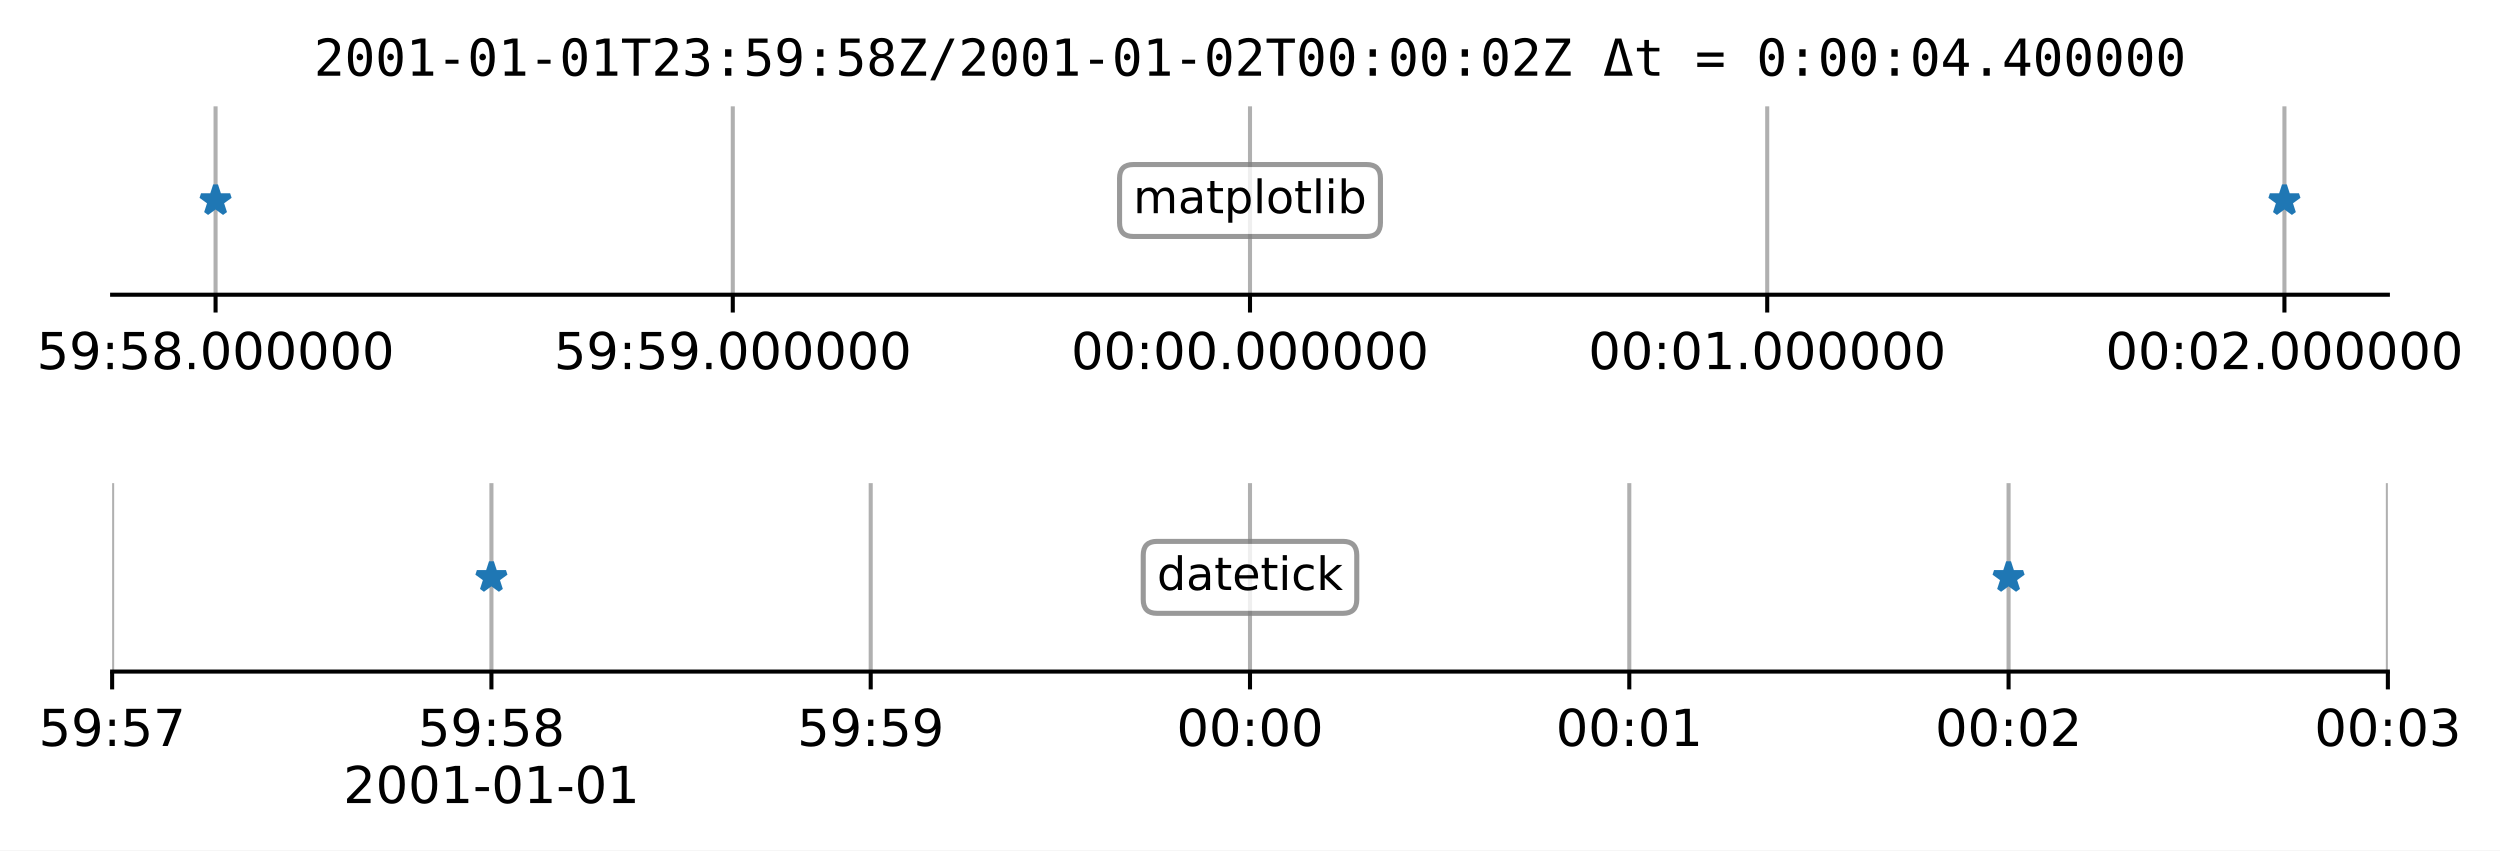
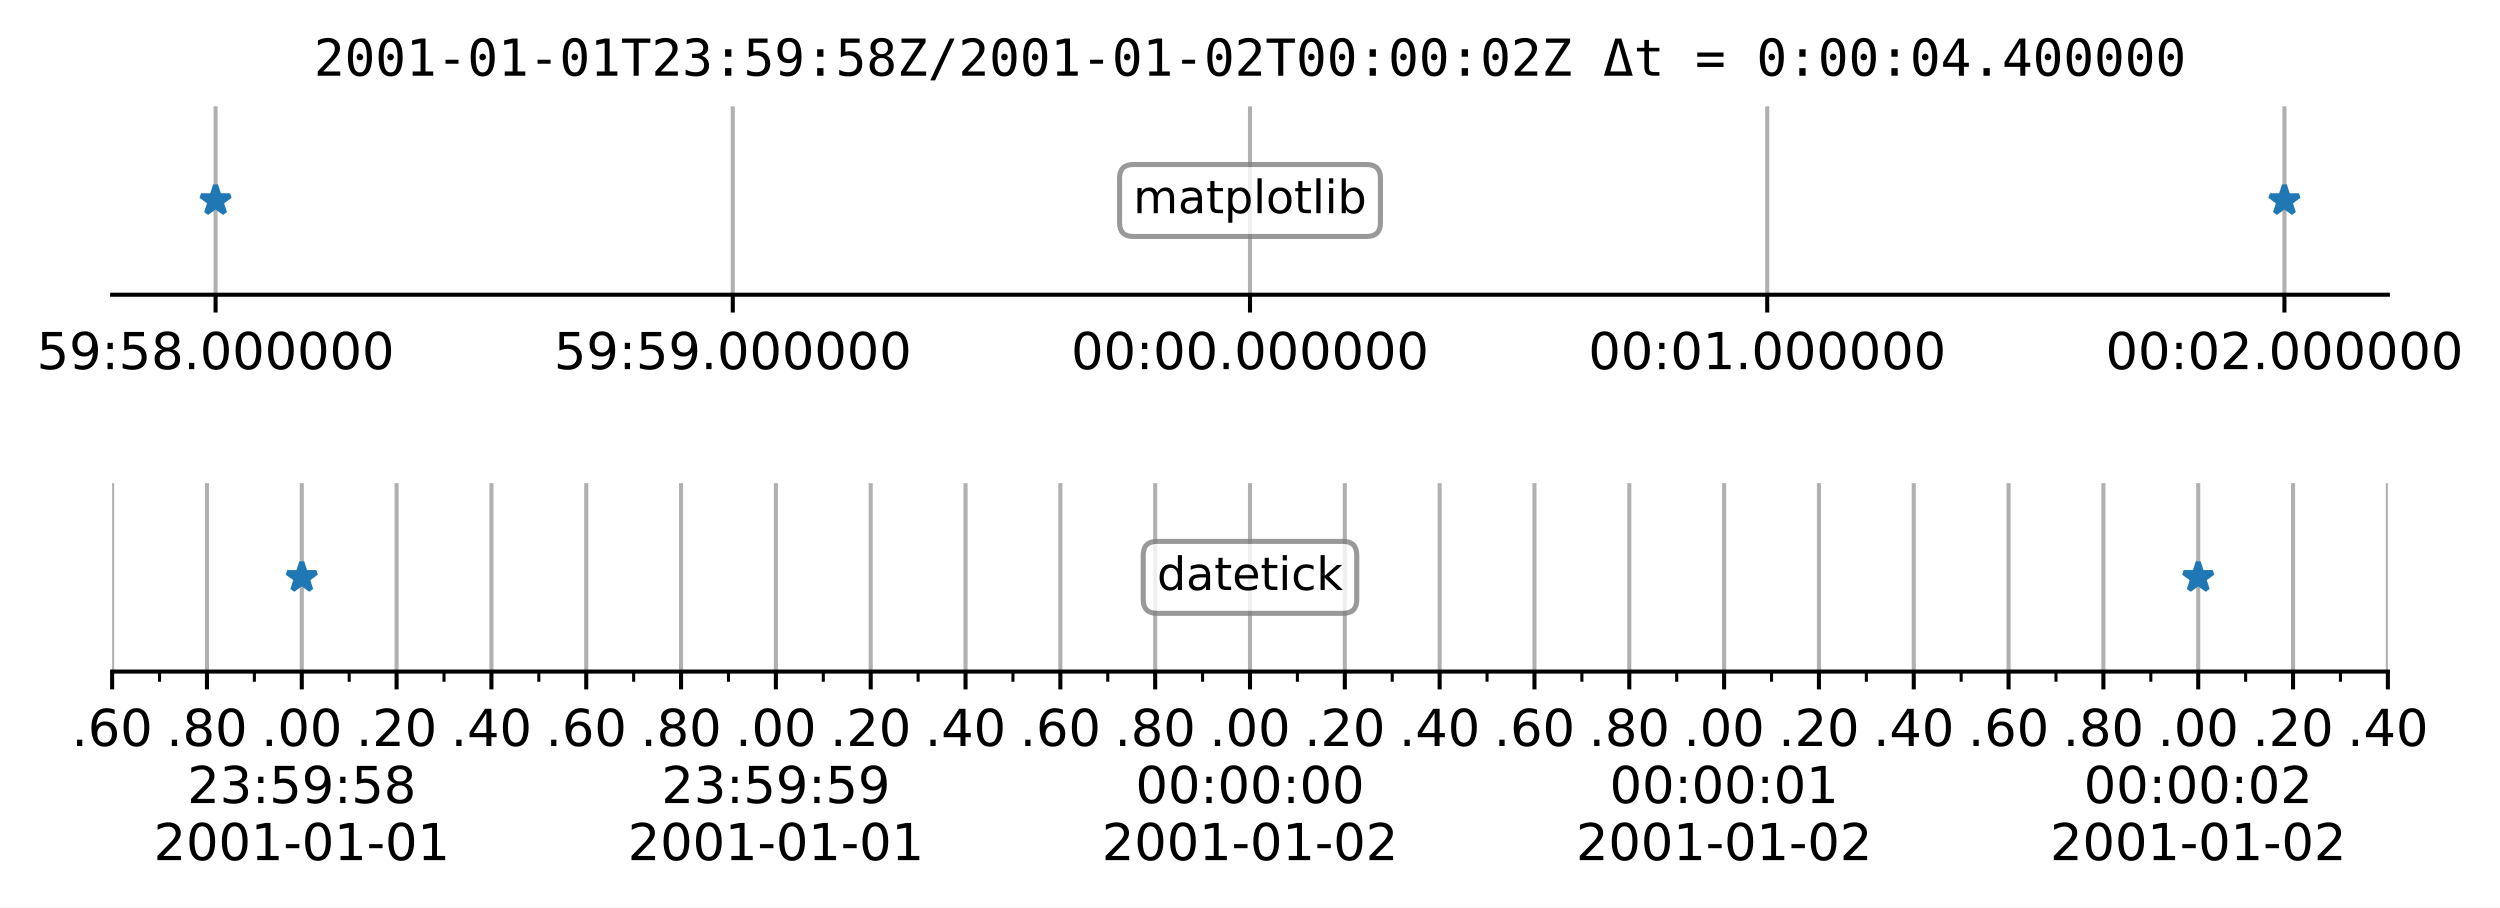
- <svg xmlns="http://www.w3.org/2000/svg" xmlns:xlink="http://www.w3.org/1999/xlink" width="490.39pt" height="166.808pt" viewBox="0 0 490.39 166.808" version="1.1">
+ <svg xmlns="http://www.w3.org/2000/svg" xmlns:xlink="http://www.w3.org/1999/xlink" width="490.39pt" height="178.005pt" viewBox="0 0 490.39 178.005" version="1.1">
  <defs>
    <style type="text/css">*{stroke-linejoin: round; stroke-linecap: butt}</style>
  </defs>
  <g id="figure_1">
    <g id="patch_1">
-       <path d="M 0 166.808  L 490.39 166.808  L 490.39 0  L 0 0  z " style="fill: #ffffff" />
+       <path d="M 0 178.005  L 490.39 178.005  L 490.39 0  L 0 0  z " style="fill: #ffffff" />
    </g>
    <g id="axes_1">
      <g id="patch_2">
        <path d="M 21.995 57.812  L 468.395 57.812  L 468.395 20.852  L 21.995 20.852  z " style="fill: #ffffff" />
      </g>
      <g id="matplotlib.axis_1">
        <g id="xtick_1">
          <g id="line2d_1">
            <path d="M 42.286 57.812  L 42.286 20.852  " clip-path="url(#p66268e52ca)" style="fill: none; stroke: #b0b0b0; stroke-width: 0.8; stroke-linecap: square" />
          </g>
          <g id="line2d_2">
            <defs>
              <path id="m1e6c41ab66" d="M 0 0  L 0 3.5  " style="stroke: #000000; stroke-width: 0.8" />
            </defs>
            <g>
              <use xlink:href="#m1e6c41ab66" x="42.286" y="57.812" style="stroke: #000000; stroke-width: 0.8" />
            </g>
          </g>
          <g id="text_1">
            <text style="font-size: 10px; font-family: 'DejaVu Sans', 'Bitstream Vera Sans', 'Computer Modern Sans Serif', 'Lucida Grande', 'Verdana', 'Geneva', 'Lucid', 'Arial', 'Helvetica', 'Avant Garde', sans-serif; text-anchor: middle" x="42.286" y="72.41" transform="rotate(-0 42.28593 72.41)">59:58.000000</text>
          </g>
        </g>
        <g id="xtick_2">
          <g id="line2d_3">
            <path d="M 143.74 57.812  L 143.74 20.852  " clip-path="url(#p66268e52ca)" style="fill: none; stroke: #b0b0b0; stroke-width: 0.8; stroke-linecap: square" />
          </g>
          <g id="line2d_4">
            <g>
              <use xlink:href="#m1e6c41ab66" x="143.74" y="57.812" style="stroke: #000000; stroke-width: 0.8" />
            </g>
          </g>
          <g id="text_2">
            <text style="font-size: 10px; font-family: 'DejaVu Sans', 'Bitstream Vera Sans', 'Computer Modern Sans Serif', 'Lucida Grande', 'Verdana', 'Geneva', 'Lucid', 'Arial', 'Helvetica', 'Avant Garde', sans-serif; text-anchor: middle" x="143.74" y="72.41" transform="rotate(-0 143.7405 72.41)">59:59.000000</text>
          </g>
        </g>
        <g id="xtick_3">
          <g id="line2d_5">
            <path d="M 245.195 57.812  L 245.195 20.852  " clip-path="url(#p66268e52ca)" style="fill: none; stroke: #b0b0b0; stroke-width: 0.8; stroke-linecap: square" />
          </g>
          <g id="line2d_6">
            <g>
              <use xlink:href="#m1e6c41ab66" x="245.195" y="57.812" style="stroke: #000000; stroke-width: 0.8" />
            </g>
          </g>
          <g id="text_3">
            <text style="font-size: 10px; font-family: 'DejaVu Sans', 'Bitstream Vera Sans', 'Computer Modern Sans Serif', 'Lucida Grande', 'Verdana', 'Geneva', 'Lucid', 'Arial', 'Helvetica', 'Avant Garde', sans-serif; text-anchor: middle" x="245.195" y="72.41" transform="rotate(-0 245.195 72.41)">00:00.000000</text>
          </g>
        </g>
        <g id="xtick_4">
          <g id="line2d_7">
            <path d="M 346.65 57.812  L 346.65 20.852  " clip-path="url(#p66268e52ca)" style="fill: none; stroke: #b0b0b0; stroke-width: 0.8; stroke-linecap: square" />
          </g>
          <g id="line2d_8">
            <g>
              <use xlink:href="#m1e6c41ab66" x="346.65" y="57.812" style="stroke: #000000; stroke-width: 0.8" />
            </g>
          </g>
          <g id="text_4">
            <text style="font-size: 10px; font-family: 'DejaVu Sans', 'Bitstream Vera Sans', 'Computer Modern Sans Serif', 'Lucida Grande', 'Verdana', 'Geneva', 'Lucid', 'Arial', 'Helvetica', 'Avant Garde', sans-serif; text-anchor: middle" x="346.65" y="72.41" transform="rotate(-0 346.6496 72.41)">00:01.000000</text>
          </g>
        </g>
        <g id="xtick_5">
          <g id="line2d_9">
            <path d="M 448.104 57.812  L 448.104 20.852  " clip-path="url(#p66268e52ca)" style="fill: none; stroke: #b0b0b0; stroke-width: 0.8; stroke-linecap: square" />
          </g>
          <g id="line2d_10">
            <g>
              <use xlink:href="#m1e6c41ab66" x="448.104" y="57.812" style="stroke: #000000; stroke-width: 0.8" />
            </g>
          </g>
          <g id="text_5">
            <text style="font-size: 10px; font-family: 'DejaVu Sans', 'Bitstream Vera Sans', 'Computer Modern Sans Serif', 'Lucida Grande', 'Verdana', 'Geneva', 'Lucid', 'Arial', 'Helvetica', 'Avant Garde', sans-serif; text-anchor: middle" x="448.104" y="72.41" transform="rotate(-0 448.1041 72.41)">00:02.000000</text>
          </g>
        </g>
      </g>
      <g id="line2d_11">
        <defs>
          <path id="maf42e94cd1" d="M 0 -3  L -0.674 -0.927  L -2.853 -0.927  L -1.09 0.354  L -1.763 2.427  L -0 1.146  L 1.763 2.427  L 1.09 0.354  L 2.853 -0.927  L 0.674 -0.927  z " style="stroke: #1f77b4; stroke-linejoin: bevel" />
        </defs>
        <g clip-path="url(#p66268e52ca)">
          <use xlink:href="#maf42e94cd1" x="42.286" y="39.332" style="fill: #1f77b4; stroke: #1f77b4; stroke-linejoin: bevel" />
          <use xlink:href="#maf42e94cd1" x="448.104" y="39.332" style="fill: #1f77b4; stroke: #1f77b4; stroke-linejoin: bevel" />
        </g>
      </g>
      <g id="patch_3">
        <path d="M 21.995 57.812  L 468.395 57.812  " style="fill: none; stroke: #000000; stroke-width: 0.8; stroke-linejoin: miter; stroke-linecap: square" />
      </g>
      <g id="text_6">
        <g id="patch_4">
          <path d="M 222.308 46.387  L 268.082 46.387  Q 270.782 46.387 270.782 43.687  L 270.782 34.976  Q 270.782 32.276 268.082 32.276  L 222.308 32.276  Q 219.608 32.276 219.608 34.976  L 219.608 43.687  Q 219.608 46.387 222.308 46.387  z " style="fill: #ffffff; opacity: 0.8; stroke: #808080; stroke-linejoin: miter" />
        </g>
        <text style="font-size: 9px; font-family: 'DejaVu Sans', 'Bitstream Vera Sans', 'Computer Modern Sans Serif', 'Lucida Grande', 'Verdana', 'Geneva', 'Lucid', 'Arial', 'Helvetica', 'Avant Garde', sans-serif; text-anchor: middle" x="245.195" y="41.815" transform="rotate(-0 245.195 41.815)">matplotlib</text>
      </g>
      <g id="text_7">
        <text style="font-size: 10px; font-family: 'DejaVu Sans Mono', 'Bitstream Vera Sans Mono', 'Computer Modern Typewriter', 'Andale Mono', 'Nimbus Mono L', 'Courier New', 'Courier', 'Fixed', 'Terminal', monospace; text-anchor: middle" x="245.195" y="14.852" transform="rotate(-0 245.195 14.85156)">2001-01-01T23:59:58Z/2001-01-02T00:00:02Z Δt = 0:00:04.400000</text>
      </g>
    </g>
    <g id="axes_2">
      <g id="patch_5">
        <path d="M 21.995 131.732  L 468.395 131.732  L 468.395 94.772  L 21.995 94.772  z " style="fill: #ffffff" />
      </g>
      <g id="matplotlib.axis_2">
        <g id="xtick_6">
          <g id="line2d_12">
            <path d="M 21.995 131.732  L 21.995 94.772  " clip-path="url(#p20be2a7854)" style="fill: none; stroke: #b0b0b0; stroke-width: 0.8; stroke-linecap: square" />
          </g>
          <g id="line2d_13">
            <g>
              <use xlink:href="#m1e6c41ab66" x="21.995" y="131.732" style="stroke: #000000; stroke-width: 0.8" />
            </g>
          </g>
          <g id="text_8">
-             <text style="font-size: 10px; font-family: 'DejaVu Sans', 'Bitstream Vera Sans', 'Computer Modern Sans Serif', 'Lucida Grande', 'Verdana', 'Geneva', 'Lucid', 'Arial', 'Helvetica', 'Avant Garde', sans-serif; text-anchor: middle" x="21.995" y="146.33" transform="rotate(-0 21.99503 146.33)">59:57</text>
+             <text style="font-size: 10px; font-family: 'DejaVu Sans', 'Bitstream Vera Sans', 'Computer Modern Sans Serif', 'Lucida Grande', 'Verdana', 'Geneva', 'Lucid', 'Arial', 'Helvetica', 'Avant Garde', sans-serif; text-anchor: middle" x="21.995" y="146.33" transform="rotate(-0 21.99503 146.33)">.60</text>
          </g>
        </g>
        <g id="xtick_7">
          <g id="line2d_14">
-             <path d="M 96.395 131.732  L 96.395 94.772  " clip-path="url(#p20be2a7854)" style="fill: none; stroke: #b0b0b0; stroke-width: 0.8; stroke-linecap: square" />
+             <path d="M 40.595 131.732  L 40.595 94.772  " clip-path="url(#p20be2a7854)" style="fill: none; stroke: #b0b0b0; stroke-width: 0.8; stroke-linecap: square" />
          </g>
          <g id="line2d_15">
            <g>
-               <use xlink:href="#m1e6c41ab66" x="96.395" y="131.732" style="stroke: #000000; stroke-width: 0.8" />
+               <use xlink:href="#m1e6c41ab66" x="40.595" y="131.732" style="stroke: #000000; stroke-width: 0.8" />
            </g>
          </g>
          <g id="text_9">
-             <text style="font-size: 10px; font-family: 'DejaVu Sans', 'Bitstream Vera Sans', 'Computer Modern Sans Serif', 'Lucida Grande', 'Verdana', 'Geneva', 'Lucid', 'Arial', 'Helvetica', 'Avant Garde', sans-serif" transform="translate(81.98566 146.33)">59:58</text>
-             <text style="font-size: 10px; font-family: 'DejaVu Sans', 'Bitstream Vera Sans', 'Computer Modern Sans Serif', 'Lucida Grande', 'Verdana', 'Geneva', 'Lucid', 'Arial', 'Helvetica', 'Avant Garde', sans-serif" transform="translate(67.33722 157.5278)">2001-01-01</text>
+             <text style="font-size: 10px; font-family: 'DejaVu Sans', 'Bitstream Vera Sans', 'Computer Modern Sans Serif', 'Lucida Grande', 'Verdana', 'Geneva', 'Lucid', 'Arial', 'Helvetica', 'Avant Garde', sans-serif; text-anchor: middle" x="40.595" y="146.33" transform="rotate(-0 40.59502 146.33)">.80</text>
          </g>
        </g>
        <g id="xtick_8">
          <g id="line2d_16">
-             <path d="M 170.795 131.732  L 170.795 94.772  " clip-path="url(#p20be2a7854)" style="fill: none; stroke: #b0b0b0; stroke-width: 0.8; stroke-linecap: square" />
+             <path d="M 59.195 131.732  L 59.195 94.772  " clip-path="url(#p20be2a7854)" style="fill: none; stroke: #b0b0b0; stroke-width: 0.8; stroke-linecap: square" />
          </g>
          <g id="line2d_17">
            <g>
-               <use xlink:href="#m1e6c41ab66" x="170.795" y="131.732" style="stroke: #000000; stroke-width: 0.8" />
+               <use xlink:href="#m1e6c41ab66" x="59.195" y="131.732" style="stroke: #000000; stroke-width: 0.8" />
            </g>
          </g>
          <g id="text_10">
-             <text style="font-size: 10px; font-family: 'DejaVu Sans', 'Bitstream Vera Sans', 'Computer Modern Sans Serif', 'Lucida Grande', 'Verdana', 'Geneva', 'Lucid', 'Arial', 'Helvetica', 'Avant Garde', sans-serif; text-anchor: middle" x="170.795" y="146.33" transform="rotate(-0 170.795 146.33)">59:59</text>
+             <text style="font-size: 10px; font-family: 'DejaVu Sans', 'Bitstream Vera Sans', 'Computer Modern Sans Serif', 'Lucida Grande', 'Verdana', 'Geneva', 'Lucid', 'Arial', 'Helvetica', 'Avant Garde', sans-serif" transform="translate(51.24346 146.33)">.00</text>
+             <text style="font-size: 10px; font-family: 'DejaVu Sans', 'Bitstream Vera Sans', 'Computer Modern Sans Serif', 'Lucida Grande', 'Verdana', 'Geneva', 'Lucid', 'Arial', 'Helvetica', 'Avant Garde', sans-serif" transform="translate(36.73877 157.5278)">23:59:58</text>
+             <text style="font-size: 10px; font-family: 'DejaVu Sans', 'Bitstream Vera Sans', 'Computer Modern Sans Serif', 'Lucida Grande', 'Verdana', 'Geneva', 'Lucid', 'Arial', 'Helvetica', 'Avant Garde', sans-serif" transform="translate(30.13721 168.7256)">2001-01-01</text>
          </g>
        </g>
        <g id="xtick_9">
          <g id="line2d_18">
-             <path d="M 245.195 131.732  L 245.195 94.772  " clip-path="url(#p20be2a7854)" style="fill: none; stroke: #b0b0b0; stroke-width: 0.8; stroke-linecap: square" />
+             <path d="M 77.795 131.732  L 77.795 94.772  " clip-path="url(#p20be2a7854)" style="fill: none; stroke: #b0b0b0; stroke-width: 0.8; stroke-linecap: square" />
          </g>
          <g id="line2d_19">
            <g>
-               <use xlink:href="#m1e6c41ab66" x="245.195" y="131.732" style="stroke: #000000; stroke-width: 0.8" />
+               <use xlink:href="#m1e6c41ab66" x="77.795" y="131.732" style="stroke: #000000; stroke-width: 0.8" />
            </g>
          </g>
          <g id="text_11">
-             <text style="font-size: 10px; font-family: 'DejaVu Sans', 'Bitstream Vera Sans', 'Computer Modern Sans Serif', 'Lucida Grande', 'Verdana', 'Geneva', 'Lucid', 'Arial', 'Helvetica', 'Avant Garde', sans-serif; text-anchor: middle" x="245.195" y="146.33" transform="rotate(-0 245.195 146.33)">00:00</text>
+             <text style="font-size: 10px; font-family: 'DejaVu Sans', 'Bitstream Vera Sans', 'Computer Modern Sans Serif', 'Lucida Grande', 'Verdana', 'Geneva', 'Lucid', 'Arial', 'Helvetica', 'Avant Garde', sans-serif; text-anchor: middle" x="77.795" y="146.33" transform="rotate(-0 77.79503 146.33)">.20</text>
          </g>
        </g>
        <g id="xtick_10">
          <g id="line2d_20">
-             <path d="M 319.595 131.732  L 319.595 94.772  " clip-path="url(#p20be2a7854)" style="fill: none; stroke: #b0b0b0; stroke-width: 0.8; stroke-linecap: square" />
+             <path d="M 96.395 131.732  L 96.395 94.772  " clip-path="url(#p20be2a7854)" style="fill: none; stroke: #b0b0b0; stroke-width: 0.8; stroke-linecap: square" />
          </g>
          <g id="line2d_21">
            <g>
-               <use xlink:href="#m1e6c41ab66" x="319.595" y="131.732" style="stroke: #000000; stroke-width: 0.8" />
+               <use xlink:href="#m1e6c41ab66" x="96.395" y="131.732" style="stroke: #000000; stroke-width: 0.8" />
            </g>
          </g>
          <g id="text_12">
-             <text style="font-size: 10px; font-family: 'DejaVu Sans', 'Bitstream Vera Sans', 'Computer Modern Sans Serif', 'Lucida Grande', 'Verdana', 'Geneva', 'Lucid', 'Arial', 'Helvetica', 'Avant Garde', sans-serif; text-anchor: middle" x="319.595" y="146.33" transform="rotate(-0 319.595 146.33)">00:01</text>
+             <text style="font-size: 10px; font-family: 'DejaVu Sans', 'Bitstream Vera Sans', 'Computer Modern Sans Serif', 'Lucida Grande', 'Verdana', 'Geneva', 'Lucid', 'Arial', 'Helvetica', 'Avant Garde', sans-serif; text-anchor: middle" x="96.395" y="146.33" transform="rotate(-0 96.39502 146.33)">.40</text>
          </g>
        </g>
        <g id="xtick_11">
          <g id="line2d_22">
-             <path d="M 393.995 131.732  L 393.995 94.772  " clip-path="url(#p20be2a7854)" style="fill: none; stroke: #b0b0b0; stroke-width: 0.8; stroke-linecap: square" />
+             <path d="M 114.995 131.732  L 114.995 94.772  " clip-path="url(#p20be2a7854)" style="fill: none; stroke: #b0b0b0; stroke-width: 0.8; stroke-linecap: square" />
          </g>
          <g id="line2d_23">
            <g>
-               <use xlink:href="#m1e6c41ab66" x="393.995" y="131.732" style="stroke: #000000; stroke-width: 0.8" />
+               <use xlink:href="#m1e6c41ab66" x="114.995" y="131.732" style="stroke: #000000; stroke-width: 0.8" />
            </g>
          </g>
          <g id="text_13">
-             <text style="font-size: 10px; font-family: 'DejaVu Sans', 'Bitstream Vera Sans', 'Computer Modern Sans Serif', 'Lucida Grande', 'Verdana', 'Geneva', 'Lucid', 'Arial', 'Helvetica', 'Avant Garde', sans-serif; text-anchor: middle" x="393.995" y="146.33" transform="rotate(-0 393.995 146.33)">00:02</text>
+             <text style="font-size: 10px; font-family: 'DejaVu Sans', 'Bitstream Vera Sans', 'Computer Modern Sans Serif', 'Lucida Grande', 'Verdana', 'Geneva', 'Lucid', 'Arial', 'Helvetica', 'Avant Garde', sans-serif; text-anchor: middle" x="114.995" y="146.33" transform="rotate(-0 114.995 146.33)">.60</text>
          </g>
        </g>
        <g id="xtick_12">
          <g id="line2d_24">
+             <path d="M 133.595 131.732  L 133.595 94.772  " clip-path="url(#p20be2a7854)" style="fill: none; stroke: #b0b0b0; stroke-width: 0.8; stroke-linecap: square" />
+           </g>
+           <g id="line2d_25">
+             <g>
+               <use xlink:href="#m1e6c41ab66" x="133.595" y="131.732" style="stroke: #000000; stroke-width: 0.8" />
+             </g>
+           </g>
+           <g id="text_14">
+             <text style="font-size: 10px; font-family: 'DejaVu Sans', 'Bitstream Vera Sans', 'Computer Modern Sans Serif', 'Lucida Grande', 'Verdana', 'Geneva', 'Lucid', 'Arial', 'Helvetica', 'Avant Garde', sans-serif; text-anchor: middle" x="133.595" y="146.33" transform="rotate(-0 133.595 146.33)">.80</text>
+           </g>
+         </g>
+         <g id="xtick_13">
+           <g id="line2d_26">
+             <path d="M 152.195 131.732  L 152.195 94.772  " clip-path="url(#p20be2a7854)" style="fill: none; stroke: #b0b0b0; stroke-width: 0.8; stroke-linecap: square" />
+           </g>
+           <g id="line2d_27">
+             <g>
+               <use xlink:href="#m1e6c41ab66" x="152.195" y="131.732" style="stroke: #000000; stroke-width: 0.8" />
+             </g>
+           </g>
+           <g id="text_15">
+             <text style="font-size: 10px; font-family: 'DejaVu Sans', 'Bitstream Vera Sans', 'Computer Modern Sans Serif', 'Lucida Grande', 'Verdana', 'Geneva', 'Lucid', 'Arial', 'Helvetica', 'Avant Garde', sans-serif" transform="translate(144.2435 146.33)">.00</text>
+             <text style="font-size: 10px; font-family: 'DejaVu Sans', 'Bitstream Vera Sans', 'Computer Modern Sans Serif', 'Lucida Grande', 'Verdana', 'Geneva', 'Lucid', 'Arial', 'Helvetica', 'Avant Garde', sans-serif" transform="translate(129.7388 157.5278)">23:59:59</text>
+             <text style="font-size: 10px; font-family: 'DejaVu Sans', 'Bitstream Vera Sans', 'Computer Modern Sans Serif', 'Lucida Grande', 'Verdana', 'Geneva', 'Lucid', 'Arial', 'Helvetica', 'Avant Garde', sans-serif" transform="translate(123.1372 168.7256)">2001-01-01</text>
+           </g>
+         </g>
+         <g id="xtick_14">
+           <g id="line2d_28">
+             <path d="M 170.795 131.732  L 170.795 94.772  " clip-path="url(#p20be2a7854)" style="fill: none; stroke: #b0b0b0; stroke-width: 0.8; stroke-linecap: square" />
+           </g>
+           <g id="line2d_29">
+             <g>
+               <use xlink:href="#m1e6c41ab66" x="170.795" y="131.732" style="stroke: #000000; stroke-width: 0.8" />
+             </g>
+           </g>
+           <g id="text_16">
+             <text style="font-size: 10px; font-family: 'DejaVu Sans', 'Bitstream Vera Sans', 'Computer Modern Sans Serif', 'Lucida Grande', 'Verdana', 'Geneva', 'Lucid', 'Arial', 'Helvetica', 'Avant Garde', sans-serif; text-anchor: middle" x="170.795" y="146.33" transform="rotate(-0 170.795 146.33)">.20</text>
+           </g>
+         </g>
+         <g id="xtick_15">
+           <g id="line2d_30">
+             <path d="M 189.395 131.732  L 189.395 94.772  " clip-path="url(#p20be2a7854)" style="fill: none; stroke: #b0b0b0; stroke-width: 0.8; stroke-linecap: square" />
+           </g>
+           <g id="line2d_31">
+             <g>
+               <use xlink:href="#m1e6c41ab66" x="189.395" y="131.732" style="stroke: #000000; stroke-width: 0.8" />
+             </g>
+           </g>
+           <g id="text_17">
+             <text style="font-size: 10px; font-family: 'DejaVu Sans', 'Bitstream Vera Sans', 'Computer Modern Sans Serif', 'Lucida Grande', 'Verdana', 'Geneva', 'Lucid', 'Arial', 'Helvetica', 'Avant Garde', sans-serif; text-anchor: middle" x="189.395" y="146.33" transform="rotate(-0 189.395 146.33)">.40</text>
+           </g>
+         </g>
+         <g id="xtick_16">
+           <g id="line2d_32">
+             <path d="M 207.995 131.732  L 207.995 94.772  " clip-path="url(#p20be2a7854)" style="fill: none; stroke: #b0b0b0; stroke-width: 0.8; stroke-linecap: square" />
+           </g>
+           <g id="line2d_33">
+             <g>
+               <use xlink:href="#m1e6c41ab66" x="207.995" y="131.732" style="stroke: #000000; stroke-width: 0.8" />
+             </g>
+           </g>
+           <g id="text_18">
+             <text style="font-size: 10px; font-family: 'DejaVu Sans', 'Bitstream Vera Sans', 'Computer Modern Sans Serif', 'Lucida Grande', 'Verdana', 'Geneva', 'Lucid', 'Arial', 'Helvetica', 'Avant Garde', sans-serif; text-anchor: middle" x="207.995" y="146.33" transform="rotate(-0 207.995 146.33)">.60</text>
+           </g>
+         </g>
+         <g id="xtick_17">
+           <g id="line2d_34">
+             <path d="M 226.595 131.732  L 226.595 94.772  " clip-path="url(#p20be2a7854)" style="fill: none; stroke: #b0b0b0; stroke-width: 0.8; stroke-linecap: square" />
+           </g>
+           <g id="line2d_35">
+             <g>
+               <use xlink:href="#m1e6c41ab66" x="226.595" y="131.732" style="stroke: #000000; stroke-width: 0.8" />
+             </g>
+           </g>
+           <g id="text_19">
+             <text style="font-size: 10px; font-family: 'DejaVu Sans', 'Bitstream Vera Sans', 'Computer Modern Sans Serif', 'Lucida Grande', 'Verdana', 'Geneva', 'Lucid', 'Arial', 'Helvetica', 'Avant Garde', sans-serif; text-anchor: middle" x="226.595" y="146.33" transform="rotate(-0 226.595 146.33)">.80</text>
+           </g>
+         </g>
+         <g id="xtick_18">
+           <g id="line2d_36">
+             <path d="M 245.195 131.732  L 245.195 94.772  " clip-path="url(#p20be2a7854)" style="fill: none; stroke: #b0b0b0; stroke-width: 0.8; stroke-linecap: square" />
+           </g>
+           <g id="line2d_37">
+             <g>
+               <use xlink:href="#m1e6c41ab66" x="245.195" y="131.732" style="stroke: #000000; stroke-width: 0.8" />
+             </g>
+           </g>
+           <g id="text_20">
+             <text style="font-size: 10px; font-family: 'DejaVu Sans', 'Bitstream Vera Sans', 'Computer Modern Sans Serif', 'Lucida Grande', 'Verdana', 'Geneva', 'Lucid', 'Arial', 'Helvetica', 'Avant Garde', sans-serif" transform="translate(237.2435 146.33)">.00</text>
+             <text style="font-size: 10px; font-family: 'DejaVu Sans', 'Bitstream Vera Sans', 'Computer Modern Sans Serif', 'Lucida Grande', 'Verdana', 'Geneva', 'Lucid', 'Arial', 'Helvetica', 'Avant Garde', sans-serif" transform="translate(222.7388 157.5278)">00:00:00</text>
+             <text style="font-size: 10px; font-family: 'DejaVu Sans', 'Bitstream Vera Sans', 'Computer Modern Sans Serif', 'Lucida Grande', 'Verdana', 'Geneva', 'Lucid', 'Arial', 'Helvetica', 'Avant Garde', sans-serif" transform="translate(216.1372 168.7256)">2001-01-02</text>
+           </g>
+         </g>
+         <g id="xtick_19">
+           <g id="line2d_38">
+             <path d="M 263.795 131.732  L 263.795 94.772  " clip-path="url(#p20be2a7854)" style="fill: none; stroke: #b0b0b0; stroke-width: 0.8; stroke-linecap: square" />
+           </g>
+           <g id="line2d_39">
+             <g>
+               <use xlink:href="#m1e6c41ab66" x="263.795" y="131.732" style="stroke: #000000; stroke-width: 0.8" />
+             </g>
+           </g>
+           <g id="text_21">
+             <text style="font-size: 10px; font-family: 'DejaVu Sans', 'Bitstream Vera Sans', 'Computer Modern Sans Serif', 'Lucida Grande', 'Verdana', 'Geneva', 'Lucid', 'Arial', 'Helvetica', 'Avant Garde', sans-serif; text-anchor: middle" x="263.795" y="146.33" transform="rotate(-0 263.795 146.33)">.20</text>
+           </g>
+         </g>
+         <g id="xtick_20">
+           <g id="line2d_40">
+             <path d="M 282.395 131.732  L 282.395 94.772  " clip-path="url(#p20be2a7854)" style="fill: none; stroke: #b0b0b0; stroke-width: 0.8; stroke-linecap: square" />
+           </g>
+           <g id="line2d_41">
+             <g>
+               <use xlink:href="#m1e6c41ab66" x="282.395" y="131.732" style="stroke: #000000; stroke-width: 0.8" />
+             </g>
+           </g>
+           <g id="text_22">
+             <text style="font-size: 10px; font-family: 'DejaVu Sans', 'Bitstream Vera Sans', 'Computer Modern Sans Serif', 'Lucida Grande', 'Verdana', 'Geneva', 'Lucid', 'Arial', 'Helvetica', 'Avant Garde', sans-serif; text-anchor: middle" x="282.395" y="146.33" transform="rotate(-0 282.395 146.33)">.40</text>
+           </g>
+         </g>
+         <g id="xtick_21">
+           <g id="line2d_42">
+             <path d="M 300.995 131.732  L 300.995 94.772  " clip-path="url(#p20be2a7854)" style="fill: none; stroke: #b0b0b0; stroke-width: 0.8; stroke-linecap: square" />
+           </g>
+           <g id="line2d_43">
+             <g>
+               <use xlink:href="#m1e6c41ab66" x="300.995" y="131.732" style="stroke: #000000; stroke-width: 0.8" />
+             </g>
+           </g>
+           <g id="text_23">
+             <text style="font-size: 10px; font-family: 'DejaVu Sans', 'Bitstream Vera Sans', 'Computer Modern Sans Serif', 'Lucida Grande', 'Verdana', 'Geneva', 'Lucid', 'Arial', 'Helvetica', 'Avant Garde', sans-serif; text-anchor: middle" x="300.995" y="146.33" transform="rotate(-0 300.995 146.33)">.60</text>
+           </g>
+         </g>
+         <g id="xtick_22">
+           <g id="line2d_44">
+             <path d="M 319.595 131.732  L 319.595 94.772  " clip-path="url(#p20be2a7854)" style="fill: none; stroke: #b0b0b0; stroke-width: 0.8; stroke-linecap: square" />
+           </g>
+           <g id="line2d_45">
+             <g>
+               <use xlink:href="#m1e6c41ab66" x="319.595" y="131.732" style="stroke: #000000; stroke-width: 0.8" />
+             </g>
+           </g>
+           <g id="text_24">
+             <text style="font-size: 10px; font-family: 'DejaVu Sans', 'Bitstream Vera Sans', 'Computer Modern Sans Serif', 'Lucida Grande', 'Verdana', 'Geneva', 'Lucid', 'Arial', 'Helvetica', 'Avant Garde', sans-serif; text-anchor: middle" x="319.595" y="146.33" transform="rotate(-0 319.595 146.33)">.80</text>
+           </g>
+         </g>
+         <g id="xtick_23">
+           <g id="line2d_46">
+             <path d="M 338.195 131.732  L 338.195 94.772  " clip-path="url(#p20be2a7854)" style="fill: none; stroke: #b0b0b0; stroke-width: 0.8; stroke-linecap: square" />
+           </g>
+           <g id="line2d_47">
+             <g>
+               <use xlink:href="#m1e6c41ab66" x="338.195" y="131.732" style="stroke: #000000; stroke-width: 0.8" />
+             </g>
+           </g>
+           <g id="text_25">
+             <text style="font-size: 10px; font-family: 'DejaVu Sans', 'Bitstream Vera Sans', 'Computer Modern Sans Serif', 'Lucida Grande', 'Verdana', 'Geneva', 'Lucid', 'Arial', 'Helvetica', 'Avant Garde', sans-serif" transform="translate(330.2435 146.33)">.00</text>
+             <text style="font-size: 10px; font-family: 'DejaVu Sans', 'Bitstream Vera Sans', 'Computer Modern Sans Serif', 'Lucida Grande', 'Verdana', 'Geneva', 'Lucid', 'Arial', 'Helvetica', 'Avant Garde', sans-serif" transform="translate(315.7388 157.5278)">00:00:01</text>
+             <text style="font-size: 10px; font-family: 'DejaVu Sans', 'Bitstream Vera Sans', 'Computer Modern Sans Serif', 'Lucida Grande', 'Verdana', 'Geneva', 'Lucid', 'Arial', 'Helvetica', 'Avant Garde', sans-serif" transform="translate(309.1372 168.7256)">2001-01-02</text>
+           </g>
+         </g>
+         <g id="xtick_24">
+           <g id="line2d_48">
+             <path d="M 356.795 131.732  L 356.795 94.772  " clip-path="url(#p20be2a7854)" style="fill: none; stroke: #b0b0b0; stroke-width: 0.8; stroke-linecap: square" />
+           </g>
+           <g id="line2d_49">
+             <g>
+               <use xlink:href="#m1e6c41ab66" x="356.795" y="131.732" style="stroke: #000000; stroke-width: 0.8" />
+             </g>
+           </g>
+           <g id="text_26">
+             <text style="font-size: 10px; font-family: 'DejaVu Sans', 'Bitstream Vera Sans', 'Computer Modern Sans Serif', 'Lucida Grande', 'Verdana', 'Geneva', 'Lucid', 'Arial', 'Helvetica', 'Avant Garde', sans-serif; text-anchor: middle" x="356.795" y="146.33" transform="rotate(-0 356.795 146.33)">.20</text>
+           </g>
+         </g>
+         <g id="xtick_25">
+           <g id="line2d_50">
+             <path d="M 375.395 131.732  L 375.395 94.772  " clip-path="url(#p20be2a7854)" style="fill: none; stroke: #b0b0b0; stroke-width: 0.8; stroke-linecap: square" />
+           </g>
+           <g id="line2d_51">
+             <g>
+               <use xlink:href="#m1e6c41ab66" x="375.395" y="131.732" style="stroke: #000000; stroke-width: 0.8" />
+             </g>
+           </g>
+           <g id="text_27">
+             <text style="font-size: 10px; font-family: 'DejaVu Sans', 'Bitstream Vera Sans', 'Computer Modern Sans Serif', 'Lucida Grande', 'Verdana', 'Geneva', 'Lucid', 'Arial', 'Helvetica', 'Avant Garde', sans-serif; text-anchor: middle" x="375.395" y="146.33" transform="rotate(-0 375.395 146.33)">.40</text>
+           </g>
+         </g>
+         <g id="xtick_26">
+           <g id="line2d_52">
+             <path d="M 393.995 131.732  L 393.995 94.772  " clip-path="url(#p20be2a7854)" style="fill: none; stroke: #b0b0b0; stroke-width: 0.8; stroke-linecap: square" />
+           </g>
+           <g id="line2d_53">
+             <g>
+               <use xlink:href="#m1e6c41ab66" x="393.995" y="131.732" style="stroke: #000000; stroke-width: 0.8" />
+             </g>
+           </g>
+           <g id="text_28">
+             <text style="font-size: 10px; font-family: 'DejaVu Sans', 'Bitstream Vera Sans', 'Computer Modern Sans Serif', 'Lucida Grande', 'Verdana', 'Geneva', 'Lucid', 'Arial', 'Helvetica', 'Avant Garde', sans-serif; text-anchor: middle" x="393.995" y="146.33" transform="rotate(-0 393.995 146.33)">.60</text>
+           </g>
+         </g>
+         <g id="xtick_27">
+           <g id="line2d_54">
+             <path d="M 412.595 131.732  L 412.595 94.772  " clip-path="url(#p20be2a7854)" style="fill: none; stroke: #b0b0b0; stroke-width: 0.8; stroke-linecap: square" />
+           </g>
+           <g id="line2d_55">
+             <g>
+               <use xlink:href="#m1e6c41ab66" x="412.595" y="131.732" style="stroke: #000000; stroke-width: 0.8" />
+             </g>
+           </g>
+           <g id="text_29">
+             <text style="font-size: 10px; font-family: 'DejaVu Sans', 'Bitstream Vera Sans', 'Computer Modern Sans Serif', 'Lucida Grande', 'Verdana', 'Geneva', 'Lucid', 'Arial', 'Helvetica', 'Avant Garde', sans-serif; text-anchor: middle" x="412.595" y="146.33" transform="rotate(-0 412.595 146.33)">.80</text>
+           </g>
+         </g>
+         <g id="xtick_28">
+           <g id="line2d_56">
+             <path d="M 431.195 131.732  L 431.195 94.772  " clip-path="url(#p20be2a7854)" style="fill: none; stroke: #b0b0b0; stroke-width: 0.8; stroke-linecap: square" />
+           </g>
+           <g id="line2d_57">
+             <g>
+               <use xlink:href="#m1e6c41ab66" x="431.195" y="131.732" style="stroke: #000000; stroke-width: 0.8" />
+             </g>
+           </g>
+           <g id="text_30">
+             <text style="font-size: 10px; font-family: 'DejaVu Sans', 'Bitstream Vera Sans', 'Computer Modern Sans Serif', 'Lucida Grande', 'Verdana', 'Geneva', 'Lucid', 'Arial', 'Helvetica', 'Avant Garde', sans-serif" transform="translate(423.2435 146.33)">.00</text>
+             <text style="font-size: 10px; font-family: 'DejaVu Sans', 'Bitstream Vera Sans', 'Computer Modern Sans Serif', 'Lucida Grande', 'Verdana', 'Geneva', 'Lucid', 'Arial', 'Helvetica', 'Avant Garde', sans-serif" transform="translate(408.7388 157.5278)">00:00:02</text>
+             <text style="font-size: 10px; font-family: 'DejaVu Sans', 'Bitstream Vera Sans', 'Computer Modern Sans Serif', 'Lucida Grande', 'Verdana', 'Geneva', 'Lucid', 'Arial', 'Helvetica', 'Avant Garde', sans-serif" transform="translate(402.1372 168.7256)">2001-01-02</text>
+           </g>
+         </g>
+         <g id="xtick_29">
+           <g id="line2d_58">
+             <path d="M 449.795 131.732  L 449.795 94.772  " clip-path="url(#p20be2a7854)" style="fill: none; stroke: #b0b0b0; stroke-width: 0.8; stroke-linecap: square" />
+           </g>
+           <g id="line2d_59">
+             <g>
+               <use xlink:href="#m1e6c41ab66" x="449.795" y="131.732" style="stroke: #000000; stroke-width: 0.8" />
+             </g>
+           </g>
+           <g id="text_31">
+             <text style="font-size: 10px; font-family: 'DejaVu Sans', 'Bitstream Vera Sans', 'Computer Modern Sans Serif', 'Lucida Grande', 'Verdana', 'Geneva', 'Lucid', 'Arial', 'Helvetica', 'Avant Garde', sans-serif; text-anchor: middle" x="449.795" y="146.33" transform="rotate(-0 449.795 146.33)">.20</text>
+           </g>
+         </g>
+         <g id="xtick_30">
+           <g id="line2d_60">
            <path d="M 468.395 131.732  L 468.395 94.772  " clip-path="url(#p20be2a7854)" style="fill: none; stroke: #b0b0b0; stroke-width: 0.8; stroke-linecap: square" />
          </g>
-           <g id="line2d_25">
+           <g id="line2d_61">
            <g>
              <use xlink:href="#m1e6c41ab66" x="468.395" y="131.732" style="stroke: #000000; stroke-width: 0.8" />
            </g>
          </g>
-           <g id="text_14">
-             <text style="font-size: 10px; font-family: 'DejaVu Sans', 'Bitstream Vera Sans', 'Computer Modern Sans Serif', 'Lucida Grande', 'Verdana', 'Geneva', 'Lucid', 'Arial', 'Helvetica', 'Avant Garde', sans-serif; text-anchor: middle" x="468.395" y="146.33" transform="rotate(-0 468.395 146.33)">00:03</text>
-           </g>
-         </g>
-       </g>
-       <g id="line2d_26">
+           <g id="text_32">
+             <text style="font-size: 10px; font-family: 'DejaVu Sans', 'Bitstream Vera Sans', 'Computer Modern Sans Serif', 'Lucida Grande', 'Verdana', 'Geneva', 'Lucid', 'Arial', 'Helvetica', 'Avant Garde', sans-serif; text-anchor: middle" x="468.395" y="146.33" transform="rotate(-0 468.395 146.33)">.40</text>
+           </g>
+         </g>
+         <g id="xtick_31">
+           <g id="line2d_62">
+             <defs>
+               <path id="m7da8c832f9" d="M 0 0  L 0 2  " style="stroke: #000000; stroke-width: 0.6" />
+             </defs>
+             <g>
+               <use xlink:href="#m7da8c832f9" x="31.295" y="131.732" style="stroke: #000000; stroke-width: 0.6" />
+             </g>
+           </g>
+         </g>
+         <g id="xtick_32">
+           <g id="line2d_63">
+             <g>
+               <use xlink:href="#m7da8c832f9" x="49.895" y="131.732" style="stroke: #000000; stroke-width: 0.6" />
+             </g>
+           </g>
+         </g>
+         <g id="xtick_33">
+           <g id="line2d_64">
+             <g>
+               <use xlink:href="#m7da8c832f9" x="68.495" y="131.732" style="stroke: #000000; stroke-width: 0.6" />
+             </g>
+           </g>
+         </g>
+         <g id="xtick_34">
+           <g id="line2d_65">
+             <g>
+               <use xlink:href="#m7da8c832f9" x="87.095" y="131.732" style="stroke: #000000; stroke-width: 0.6" />
+             </g>
+           </g>
+         </g>
+         <g id="xtick_35">
+           <g id="line2d_66">
+             <g>
+               <use xlink:href="#m7da8c832f9" x="105.695" y="131.732" style="stroke: #000000; stroke-width: 0.6" />
+             </g>
+           </g>
+         </g>
+         <g id="xtick_36">
+           <g id="line2d_67">
+             <g>
+               <use xlink:href="#m7da8c832f9" x="124.295" y="131.732" style="stroke: #000000; stroke-width: 0.6" />
+             </g>
+           </g>
+         </g>
+         <g id="xtick_37">
+           <g id="line2d_68">
+             <g>
+               <use xlink:href="#m7da8c832f9" x="142.895" y="131.732" style="stroke: #000000; stroke-width: 0.6" />
+             </g>
+           </g>
+         </g>
+         <g id="xtick_38">
+           <g id="line2d_69">
+             <g>
+               <use xlink:href="#m7da8c832f9" x="161.495" y="131.732" style="stroke: #000000; stroke-width: 0.6" />
+             </g>
+           </g>
+         </g>
+         <g id="xtick_39">
+           <g id="line2d_70">
+             <g>
+               <use xlink:href="#m7da8c832f9" x="180.095" y="131.732" style="stroke: #000000; stroke-width: 0.6" />
+             </g>
+           </g>
+         </g>
+         <g id="xtick_40">
+           <g id="line2d_71">
+             <g>
+               <use xlink:href="#m7da8c832f9" x="198.695" y="131.732" style="stroke: #000000; stroke-width: 0.6" />
+             </g>
+           </g>
+         </g>
+         <g id="xtick_41">
+           <g id="line2d_72">
+             <g>
+               <use xlink:href="#m7da8c832f9" x="217.295" y="131.732" style="stroke: #000000; stroke-width: 0.6" />
+             </g>
+           </g>
+         </g>
+         <g id="xtick_42">
+           <g id="line2d_73">
+             <g>
+               <use xlink:href="#m7da8c832f9" x="235.895" y="131.732" style="stroke: #000000; stroke-width: 0.6" />
+             </g>
+           </g>
+         </g>
+         <g id="xtick_43">
+           <g id="line2d_74">
+             <g>
+               <use xlink:href="#m7da8c832f9" x="254.495" y="131.732" style="stroke: #000000; stroke-width: 0.6" />
+             </g>
+           </g>
+         </g>
+         <g id="xtick_44">
+           <g id="line2d_75">
+             <g>
+               <use xlink:href="#m7da8c832f9" x="273.095" y="131.732" style="stroke: #000000; stroke-width: 0.6" />
+             </g>
+           </g>
+         </g>
+         <g id="xtick_45">
+           <g id="line2d_76">
+             <g>
+               <use xlink:href="#m7da8c832f9" x="291.695" y="131.732" style="stroke: #000000; stroke-width: 0.6" />
+             </g>
+           </g>
+         </g>
+         <g id="xtick_46">
+           <g id="line2d_77">
+             <g>
+               <use xlink:href="#m7da8c832f9" x="310.295" y="131.732" style="stroke: #000000; stroke-width: 0.6" />
+             </g>
+           </g>
+         </g>
+         <g id="xtick_47">
+           <g id="line2d_78">
+             <g>
+               <use xlink:href="#m7da8c832f9" x="328.895" y="131.732" style="stroke: #000000; stroke-width: 0.6" />
+             </g>
+           </g>
+         </g>
+         <g id="xtick_48">
+           <g id="line2d_79">
+             <g>
+               <use xlink:href="#m7da8c832f9" x="347.495" y="131.732" style="stroke: #000000; stroke-width: 0.6" />
+             </g>
+           </g>
+         </g>
+         <g id="xtick_49">
+           <g id="line2d_80">
+             <g>
+               <use xlink:href="#m7da8c832f9" x="366.095" y="131.732" style="stroke: #000000; stroke-width: 0.6" />
+             </g>
+           </g>
+         </g>
+         <g id="xtick_50">
+           <g id="line2d_81">
+             <g>
+               <use xlink:href="#m7da8c832f9" x="384.695" y="131.732" style="stroke: #000000; stroke-width: 0.6" />
+             </g>
+           </g>
+         </g>
+         <g id="xtick_51">
+           <g id="line2d_82">
+             <g>
+               <use xlink:href="#m7da8c832f9" x="403.295" y="131.732" style="stroke: #000000; stroke-width: 0.6" />
+             </g>
+           </g>
+         </g>
+         <g id="xtick_52">
+           <g id="line2d_83">
+             <g>
+               <use xlink:href="#m7da8c832f9" x="421.895" y="131.732" style="stroke: #000000; stroke-width: 0.6" />
+             </g>
+           </g>
+         </g>
+         <g id="xtick_53">
+           <g id="line2d_84">
+             <g>
+               <use xlink:href="#m7da8c832f9" x="440.495" y="131.732" style="stroke: #000000; stroke-width: 0.6" />
+             </g>
+           </g>
+         </g>
+         <g id="xtick_54">
+           <g id="line2d_85">
+             <g>
+               <use xlink:href="#m7da8c832f9" x="459.095" y="131.732" style="stroke: #000000; stroke-width: 0.6" />
+             </g>
+           </g>
+         </g>
+       </g>
+       <g id="line2d_86">
        <g clip-path="url(#p20be2a7854)">
-           <use xlink:href="#maf42e94cd1" x="96.395" y="113.252" style="fill: #1f77b4; stroke: #1f77b4; stroke-linejoin: bevel" />
-           <use xlink:href="#maf42e94cd1" x="393.995" y="113.252" style="fill: #1f77b4; stroke: #1f77b4; stroke-linejoin: bevel" />
+           <use xlink:href="#maf42e94cd1" x="59.195" y="113.252" style="fill: #1f77b4; stroke: #1f77b4; stroke-linejoin: bevel" />
+           <use xlink:href="#maf42e94cd1" x="431.195" y="113.252" style="fill: #1f77b4; stroke: #1f77b4; stroke-linejoin: bevel" />
        </g>
      </g>
      <g id="patch_6">
        <path d="M 21.995 131.732  L 468.395 131.732  " style="fill: none; stroke: #000000; stroke-width: 0.8; stroke-linejoin: miter; stroke-linecap: square" />
      </g>
-       <g id="text_15">
+       <g id="text_33">
        <g id="patch_7">
          <path d="M 226.953 120.307  L 263.437 120.307  Q 266.137 120.307 266.137 117.607  L 266.137 108.896  Q 266.137 106.196 263.437 106.196  L 226.953 106.196  Q 224.253 106.196 224.253 108.896  L 224.253 117.607  Q 224.253 120.307 226.953 120.307  z " style="fill: #ffffff; opacity: 0.8; stroke: #808080; stroke-linejoin: miter" />
        </g>
        <text style="font-size: 9px; font-family: 'DejaVu Sans', 'Bitstream Vera Sans', 'Computer Modern Sans Serif', 'Lucida Grande', 'Verdana', 'Geneva', 'Lucid', 'Arial', 'Helvetica', 'Avant Garde', sans-serif; text-anchor: middle" x="245.195" y="115.735" transform="rotate(-0 245.195 115.735)">datetick</text>
      </g>
    </g>
  </g>
  <defs>
    <clipPath id="p66268e52ca">
      <rect x="21.995" y="20.852" width="446.4" height="36.96" />
    </clipPath>
    <clipPath id="p20be2a7854">
      <rect x="21.995" y="94.772" width="446.4" height="36.96" />
    </clipPath>
  </defs>
</svg>
